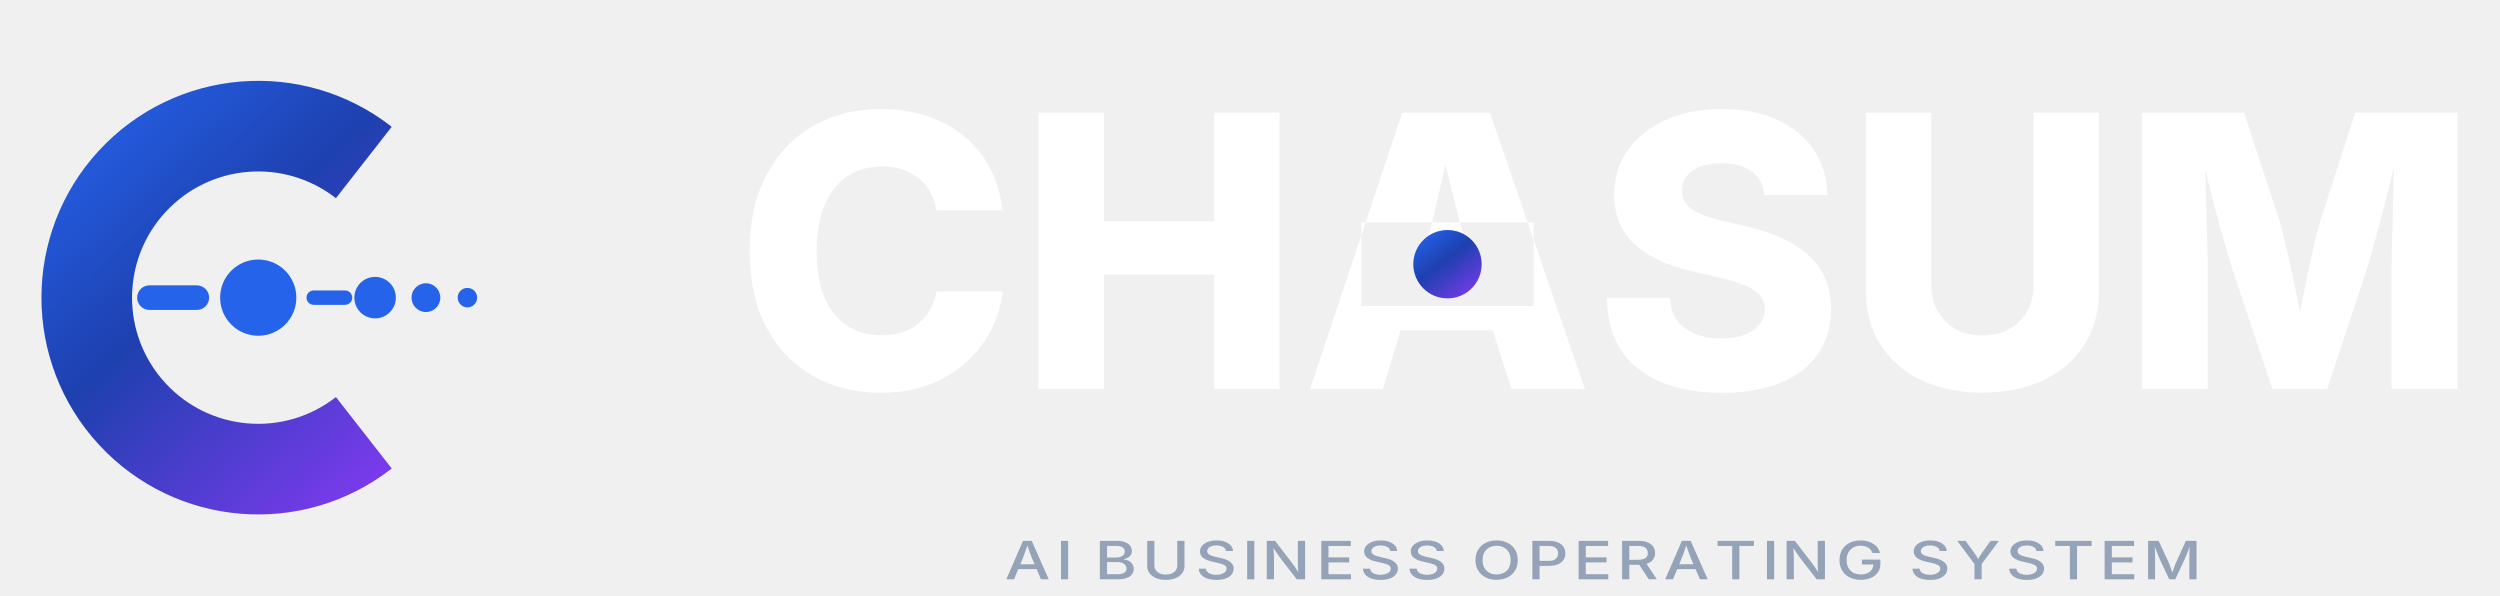
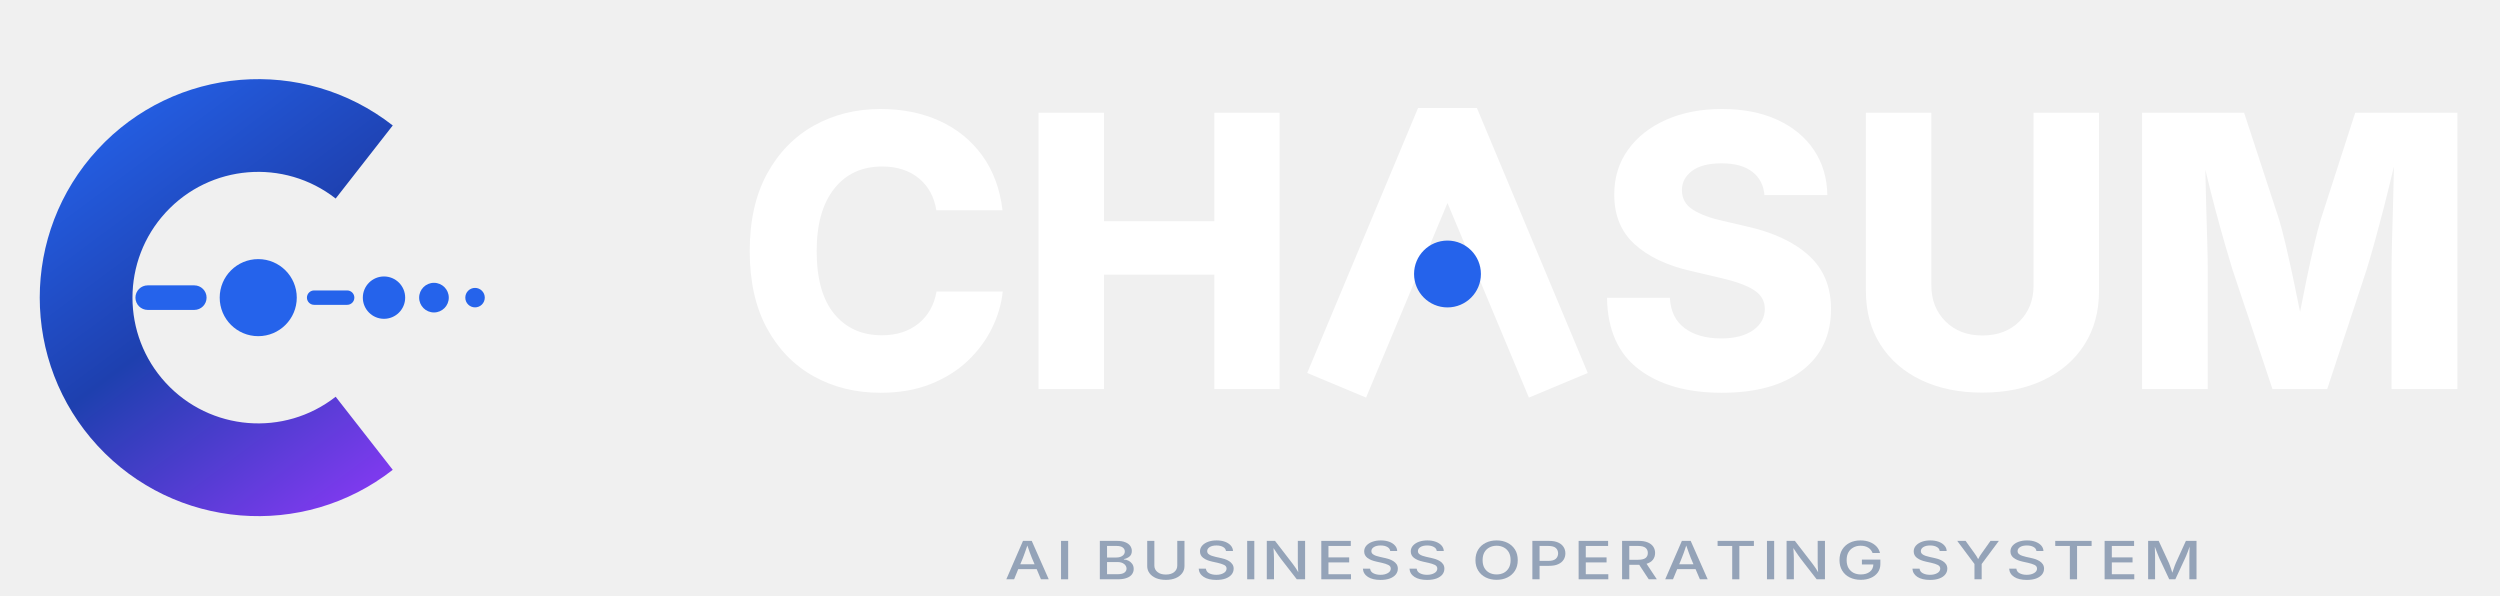
<svg xmlns="http://www.w3.org/2000/svg" viewBox="0 0 473.875 112.836" fill="none" role="img" aria-label="Chasum — AI Business Operating System">
  <g transform="translate(4 5.048)">
    <svg width="118.792" height="102.739" viewBox="0 0 74 64">
      <defs>
-         <linearGradient id="clight-g" x1="12%" y1="0%" x2="88%" y2="100%">
+         <linearGradient id="clight-g" x1="20%" y1="0%" x2="80%" y2="100%">
          <stop offset="0%" stop-color="#2563EB" />
-           <stop offset="45%" stop-color="#1E40AF" />
+           <stop offset="50%" stop-color="#1E40AF" />
          <stop offset="100%" stop-color="#7C3AED" />
        </linearGradient>
      </defs>
-       <path fill="url(#clight-g)" d="M 43.761 11.827 A 25.6 25.6 0 1 0 43.761 52.173 L 37.173 43.741 A 14.9 14.9 0 1 1 37.173 20.259 Z" />
-       <rect x="13.7" y="30.55" width="8.5" height="2.9" rx="1.45" fill="#2563EB" />
-       <circle cx="28" cy="32" r="4.5" fill="#2563EB" />
-       <rect x="33.7" y="31.15" width="5.4" height="1.7" rx="0.85" fill="#2563EB" />
-       <circle cx="41.8" cy="32" r="2.45" fill="#2563EB" />
-       <circle cx="47.8" cy="32" r="1.7" fill="#2563EB" />
-       <circle cx="52.7" cy="32" r="1.15" fill="#2563EB" />
+       <path fill="url(#clight-g)" d="M 43.884 11.669 A 25.8 25.8 0 1 0 43.884 52.331 L 37.143 43.702 A 14.85 14.85 0 1 1 37.143 20.298 Z" />
+       <rect x="13.5" y="30.55" width="8.4" height="2.9" rx="1.45" fill="#2563EB" />
+       <circle cx="28" cy="32" r="4.55" fill="#2563EB" />
+       <rect x="33.75" y="31.15" width="5.6" height="1.7" rx="0.85" fill="#2563EB" />
+       <circle cx="42.85" cy="32" r="2.5" fill="#2563EB" />
+       <circle cx="48.75" cy="32" r="1.75" fill="#2563EB" />
+       <circle cx="53.6" cy="32" r="1.15" fill="#2563EB" />
    </svg>
  </g>
  <g transform="translate(139.23 4)">
    <g transform="translate(0 69.75)">
      <path fill="#FFFFFF" d="M27.67 0.70Q20.60 0.70 14.99-2.43Q9.39-5.55 6.13-11.55Q2.88-17.54 2.88-26.16Q2.88-34.80 6.17-40.82Q9.46-46.83 15.08-49.96Q20.71-53.09 27.67-53.09Q33.89-53.09 38.85-50.84Q43.80-48.59 46.93-44.30Q50.06-40.01 50.80-33.89L38.25-33.89Q37.65-37.72 34.93-39.96Q32.20-42.19 27.98-42.19Q22.22-42.19 18.90-37.99Q15.57-33.79 15.57-26.16Q15.57-18.28 18.91-14.24Q22.25-10.20 27.91-10.20Q32.13-10.20 34.88-12.43Q37.62-14.66 38.29-18.49L50.84-18.49Q50.48-14.98 48.81-11.57Q47.14-8.16 44.23-5.38Q41.31-2.60 37.16-0.95Q33.01 0.70 27.67 0.70" />
      <path fill="#FFFFFF" d="M70.03 0L57.62 0L57.62-52.38L70.03-52.38L70.03-31.82L90.95-31.82L90.95-52.38L103.32-52.38L103.32 0L90.95 0L90.95-21.69L70.03-21.69" />
-       <defs>
-         <linearGradient id="a107" x1="12%" y1="0%" x2="88%" y2="100%">
-           <stop offset="0%" stop-color="#2563EB" />
-           <stop offset="45%" stop-color="#1E40AF" />
-           <stop offset="100%" stop-color="#7C3AED" />
-         </linearGradient>
-       </defs>
-       <path fill="#FFFFFF" fill-rule="evenodd" d="M122.87 0L109.09 0L126.56-52.38L143.19-52.38L161.19 0L147.27 0L143.72-11.14L126.28-11.14L122.87 0M129.90-22.89L129.20-20.64L140.70-20.64L139.99-22.89Q138.62-27.39 137.32-32.31Q136.02-37.23 134.75-42.50Q133.56-37.20 132.38-32.27Q131.20-27.35 129.90-22.89 M118.81 -31.591 H151.471 V-15.751 H118.81 Z" />
-       <circle cx="135.141" cy="-23.671" r="6.48" fill="url(#a107)" />
+       <path d="M114.13 -0.72 L135.141 -50.943 L156.151 -0.72" fill="none" stroke="#FFFFFF" stroke-width="12.096" stroke-linejoin="miter" stroke-miterlimit="1.8" stroke-linecap="butt" />
+       <circle cx="135.141" cy="-21.814" r="6.336" fill="#2563EB" />
      <path fill="#FFFFFF" d="M187.14 0.70Q177.29 0.70 171.40-3.76Q165.52-8.23 165.38-17.30L177.29-17.30Q177.50-13.46 180.12-11.53Q182.74-9.60 187-9.60Q190.86-9.60 193.08-11.16Q195.29-12.73 195.29-15.22Q195.29-17.47 193.20-18.79Q191.11-20.11 186.82-21.09L181.27-22.39Q174.48-23.94 170.61-27.46Q166.75-30.97 166.75-36.88Q166.75-41.73 169.37-45.37Q171.98-49.01 176.59-51.05Q181.20-53.09 187.14-53.09Q193.22-53.09 197.68-51.03Q202.15-48.97 204.61-45.30Q207.07-41.62 207.14-36.77L195.22-36.77Q194.98-39.62 192.90-41.20Q190.83-42.79 187.10-42.79Q183.38-42.79 181.48-41.34Q179.58-39.90 179.58-37.72Q179.58-35.30 181.69-33.98Q183.80-32.66 187.31-31.89L191.85-30.83Q199.44-29.14 203.64-25.31Q207.84-21.48 207.84-15.19Q207.84-7.73 202.36-3.52Q196.88 0.70 187.14 0.70" />
      <path fill="#FFFFFF" d="M236.53 0.67Q229.89 0.67 224.93-1.71Q219.97-4.08 217.21-8.42Q214.45-12.76 214.45-18.60L214.45-52.38L226.86-52.38L226.86-19.62Q226.86-15.50 229.54-12.83Q232.21-10.16 236.53-10.16Q240.89-10.16 243.56-12.83Q246.23-15.50 246.23-19.62L246.23-52.38L258.64-52.38L258.64-18.60Q258.64-12.76 255.87-8.42Q253.09-4.08 248.12-1.71Q243.14 0.67 236.53 0.67" />
      <path fill="#FFFFFF" d="M279.25 0L266.80 0L266.80-52.38L286.14-52.38L292.82-31.99Q293.34-30.20 294.03-27.32Q294.71-24.43 295.42-21.09Q296.12-17.75 296.75-14.62Q297.35-17.75 298.04-21.08Q298.72-24.40 299.41-27.30Q300.09-30.20 300.62-31.99L307.20-52.38L326.57-52.38L326.57 0L314.09 0L314.09-22.57Q314.09-24.57 314.17-27.83Q314.26-31.08 314.37-34.87Q314.47-38.67 314.54-42.19Q313.66-38.46 312.70-34.70Q311.73-30.94 310.85-27.76Q309.97-24.57 309.34-22.57L301.89 0L291.52 0L283.96-22.57Q283.36-24.50 282.48-27.56Q281.60-30.62 280.63-34.26Q279.67-37.90 278.79-41.59Q278.86-38.14 278.96-34.49Q279.07-30.83 279.16-27.69Q279.25-24.54 279.25-22.57" />
    </g>
    <g transform="translate(51.213 96.117) scale(1.22 1)">
      <g transform="translate(0 9.688)">
        <path fill="#94A3B8" d="M1.46 0L0.25 0L2.84-7.28L4.20-7.28L6.84 0L5.63 0L4.97-1.92L2.10-1.92L1.46 0M2.83-4.05L2.42-2.85L4.64-2.85L4.22-4.05Q4.07-4.48 3.90-5.06Q3.73-5.63 3.52-6.40Q3.30-5.62 3.13-5.04Q2.96-4.46 2.83-4.05" />
        <path fill="#94A3B8" d="M8.75-7.28L9.86-7.28L9.86 0L8.75 0" />
        <path fill="#94A3B8" d="" />
        <path fill="#94A3B8" d="M17.58 0L14.78 0L14.78-7.28L17.46-7.28Q18.24-7.28 18.74-7.02Q19.25-6.77 19.50-6.34Q19.75-5.90 19.75-5.37Q19.75-4.68 19.39-4.32Q19.03-3.96 18.52-3.83L18.52-3.75Q18.89-3.74 19.24-3.52Q19.58-3.31 19.81-2.92Q20.04-2.52 20.04-1.96Q20.04-1.40 19.78-0.96Q19.52-0.51 18.97-0.26Q18.43 0 17.58 0M15.90-3.27L15.90-0.96L17.47-0.96Q18.26-0.96 18.59-1.26Q18.93-1.56 18.93-2.02Q18.93-2.53 18.55-2.90Q18.17-3.27 17.51-3.27L15.90-3.27M15.90-6.32L15.90-4.13L17.36-4.13Q17.91-4.13 18.28-4.44Q18.66-4.75 18.66-5.27Q18.66-5.72 18.35-6.02Q18.03-6.32 17.39-6.32" />
        <path fill="#94A3B8" d="M25.04 0.11Q24.16 0.11 23.51-0.22Q22.86-0.56 22.50-1.15Q22.14-1.74 22.14-2.50L22.14-7.28L23.25-7.28L23.25-2.59Q23.25-1.86 23.73-1.38Q24.21-0.90 25.04-0.90Q25.86-0.90 26.34-1.38Q26.81-1.86 26.81-2.59L26.81-7.28L27.93-7.28L27.93-2.50Q27.93-1.74 27.57-1.15Q27.21-0.56 26.56-0.22Q25.91 0.11 25.04 0.11" />
        <path fill="#94A3B8" d="M32.87 0.12Q31.65 0.12 30.92-0.45Q30.19-1.03 30.14-2.02L31.26-2.02Q31.31-1.43 31.77-1.14Q32.24-0.85 32.87-0.85Q33.56-0.85 34.01-1.18Q34.47-1.50 34.47-2.03Q34.47-2.50 34.07-2.73Q33.67-2.96 33.09-3.12L32.24-3.35Q31.34-3.59 30.84-4.06Q30.34-4.53 30.34-5.28Q30.34-5.91 30.68-6.38Q31.02-6.85 31.60-7.11Q32.19-7.37 32.92-7.37Q33.67-7.37 34.24-7.11Q34.80-6.85 35.13-6.39Q35.45-5.94 35.47-5.36L34.38-5.36Q34.33-5.86 33.92-6.13Q33.52-6.41 32.90-6.41Q32.24-6.41 31.85-6.11Q31.46-5.81 31.46-5.34Q31.46-5 31.67-4.78Q31.88-4.57 32.18-4.45Q32.49-4.32 32.76-4.25L33.47-4.06Q33.82-3.97 34.19-3.83Q34.56-3.68 34.87-3.44Q35.18-3.20 35.37-2.85Q35.57-2.50 35.57-2.01Q35.57-1.40 35.25-0.91Q34.93-0.43 34.33-0.15Q33.73 0.12 32.87 0.12" />
        <path fill="#94A3B8" d="M37.67-7.28L38.78-7.28L38.78 0L37.67 0" />
        <path fill="#94A3B8" d="M41.84 0L40.72 0L40.72-7.28L42-7.28L44.74-2.94Q44.91-2.67 45.14-2.26Q45.37-1.86 45.61-1.33Q45.58-1.86 45.56-2.34Q45.54-2.82 45.54-3.13L45.54-7.28L46.67-7.28L46.67 0L45.38 0L42.92-3.87Q42.74-4.16 42.58-4.44Q42.42-4.73 42.22-5.08Q42.03-5.43 41.76-5.92Q41.80-5.24 41.82-4.70Q41.84-4.17 41.84-3.88" />
        <path fill="#94A3B8" d="M53.80 0L49.19 0L49.19-7.28L53.77-7.28L53.77-6.32L50.30-6.32L50.30-4.15L53.52-4.15L53.52-3.20L50.30-3.20L50.30-0.96L53.80-0.96" />
        <path fill="#94A3B8" d="M58.38 0.12Q57.16 0.12 56.43-0.45Q55.70-1.03 55.65-2.02L56.77-2.02Q56.82-1.43 57.28-1.14Q57.75-0.85 58.38-0.85Q59.07-0.85 59.53-1.18Q59.98-1.50 59.98-2.03Q59.98-2.50 59.58-2.73Q59.18-2.96 58.60-3.12L57.75-3.35Q56.85-3.59 56.35-4.06Q55.85-4.53 55.85-5.28Q55.85-5.91 56.19-6.38Q56.53-6.85 57.12-7.11Q57.70-7.37 58.43-7.37Q59.18-7.37 59.75-7.11Q60.32-6.85 60.64-6.39Q60.97-5.94 60.98-5.36L59.90-5.36Q59.84-5.86 59.44-6.13Q59.03-6.41 58.41-6.41Q57.75-6.41 57.36-6.11Q56.97-5.81 56.97-5.34Q56.97-5 57.18-4.78Q57.39-4.57 57.69-4.45Q58-4.32 58.28-4.25L58.98-4.06Q59.33-3.97 59.70-3.83Q60.07-3.68 60.38-3.44Q60.69-3.20 60.89-2.85Q61.08-2.50 61.08-2.01Q61.08-1.40 60.76-0.91Q60.44-0.43 59.84-0.15Q59.24 0.12 58.38 0.12" />
        <path fill="#94A3B8" d="M65.62 0.12Q64.39 0.12 63.67-0.45Q62.94-1.03 62.89-2.02L64.01-2.02Q64.06-1.43 64.52-1.14Q64.98-0.85 65.61-0.85Q66.31-0.85 66.76-1.18Q67.21-1.50 67.21-2.03Q67.21-2.50 66.82-2.73Q66.42-2.96 65.83-3.12L64.98-3.35Q64.09-3.59 63.59-4.06Q63.09-4.53 63.09-5.28Q63.09-5.91 63.43-6.38Q63.77-6.85 64.35-7.11Q64.93-7.37 65.67-7.37Q66.41-7.37 66.98-7.11Q67.55-6.85 67.88-6.39Q68.20-5.94 68.22-5.36L67.13-5.36Q67.08-5.86 66.67-6.13Q66.26-6.41 65.64-6.41Q64.98-6.41 64.59-6.11Q64.20-5.81 64.20-5.34Q64.20-5 64.41-4.78Q64.62-4.57 64.93-4.45Q65.23-4.32 65.51-4.25L66.22-4.06Q66.57-3.97 66.93-3.83Q67.30-3.68 67.62-3.44Q67.93-3.20 68.12-2.85Q68.31-2.50 68.31-2.01Q68.31-1.40 68-0.91Q67.68-0.43 67.08-0.15Q66.47 0.12 65.62 0.12" />
        <path fill="#94A3B8" d="" />
        <path fill="#94A3B8" d="M76.43 0.10Q75.49 0.10 74.74-0.35Q74-0.80 73.57-1.64Q73.14-2.47 73.14-3.63Q73.14-4.80 73.57-5.64Q74-6.47 74.74-6.92Q75.49-7.37 76.43-7.37Q77.37-7.37 78.11-6.92Q78.85-6.47 79.28-5.64Q79.71-4.80 79.71-3.63Q79.71-2.47 79.28-1.63Q78.85-0.80 78.11-0.35Q77.37 0.10 76.43 0.10M76.43-0.92Q77.05-0.92 77.54-1.23Q78.03-1.54 78.32-2.15Q78.60-2.75 78.60-3.63Q78.60-4.52 78.32-5.12Q78.03-5.73 77.54-6.04Q77.05-6.36 76.43-6.36Q75.81-6.36 75.31-6.04Q74.82-5.73 74.53-5.12Q74.25-4.52 74.25-3.63Q74.25-2.75 74.53-2.15Q74.82-1.54 75.31-1.23Q75.81-0.92 76.43-0.92" />
        <path fill="#94A3B8" d="M83.10 0L81.98 0L81.98-7.28L84.59-7.28Q85.43-7.28 85.99-6.97Q86.55-6.66 86.83-6.12Q87.11-5.59 87.11-4.91Q87.11-4.24 86.83-3.70Q86.55-3.17 85.99-2.86Q85.43-2.55 84.58-2.55L83.10-2.55L83.10 0M83.10-6.32L83.10-3.49L84.47-3.49Q85.27-3.49 85.63-3.89Q85.98-4.30 85.98-4.91Q85.98-5.53 85.63-5.93Q85.27-6.32 84.46-6.32" />
        <path fill="#94A3B8" d="M93.78 0L89.17 0L89.17-7.28L93.75-7.28L93.75-6.32L90.28-6.32L90.28-4.15L93.51-4.15L93.51-3.20L90.28-3.20L90.28-0.96L93.78-0.96" />
        <path fill="#94A3B8" d="M97.04 0L95.92 0L95.92-7.28L98.53-7.28Q99.37-7.28 99.93-6.98Q100.49-6.69 100.77-6.17Q101.05-5.66 101.05-4.99Q101.05-4.26 100.72-3.72Q100.39-3.19 99.72-2.94L101.32 0L100.06 0L98.58-2.75Q98.56-2.75 98.52-2.75L97.04-2.75L97.04 0M97.04-6.32L97.04-3.70L98.41-3.70Q99.21-3.70 99.57-4.04Q99.92-4.38 99.92-4.99Q99.92-5.61 99.57-5.96Q99.21-6.32 98.40-6.32" />
        <path fill="#94A3B8" d="M103.83 0L102.62 0L105.21-7.28L106.58-7.28L109.22 0L108.01 0L107.34-1.92L104.48-1.92L103.83 0M105.20-4.05L104.80-2.85L107.01-2.85L106.59-4.05Q106.45-4.48 106.28-5.06Q106.11-5.63 105.89-6.40Q105.68-5.62 105.51-5.04Q105.34-4.46 105.20-4.05" />
        <path fill="#94A3B8" d="M113.03-6.32L110.76-6.32L110.76-7.28L116.40-7.28L116.40-6.32L114.14-6.32L114.14 0L113.03 0" />
        <path fill="#94A3B8" d="M118.43-7.28L119.55-7.28L119.55 0L118.43 0" />
        <path fill="#94A3B8" d="M122.61 0L121.48 0L121.48-7.28L122.77-7.28L125.51-2.94Q125.68-2.67 125.91-2.26Q126.14-1.86 126.38-1.33Q126.34-1.86 126.33-2.34Q126.31-2.82 126.31-3.13L126.31-7.28L127.44-7.28L127.44 0L126.15 0L123.69-3.87Q123.51-4.16 123.35-4.44Q123.18-4.73 122.99-5.08Q122.79-5.43 122.53-5.92Q122.56-5.24 122.59-4.70Q122.61-4.17 122.61-3.88" />
        <path fill="#94A3B8" d="M133.01 0.10Q132.03 0.10 131.28-0.36Q130.53-0.81 130.12-1.65Q129.70-2.48 129.70-3.63Q129.70-4.79 130.12-5.63Q130.55-6.47 131.28-6.92Q132.02-7.37 132.96-7.37Q133.75-7.37 134.39-7.07Q135.03-6.76 135.45-6.22Q135.86-5.68 135.99-4.98L134.84-4.98Q134.64-5.62 134.17-5.99Q133.69-6.36 132.97-6.36Q132.36-6.36 131.87-6.04Q131.38-5.73 131.09-5.12Q130.81-4.52 130.81-3.64Q130.81-2.76 131.09-2.15Q131.38-1.55 131.87-1.23Q132.37-0.92 133.02-0.92Q133.88-0.92 134.41-1.43Q134.94-1.94 134.96-2.81L133.18-2.81L133.18-3.73L136.05-3.73L136.05-2.90Q136.05-1.98 135.66-1.31Q135.26-0.63 134.58-0.27Q133.90 0.10 133.01 0.10" />
        <path fill="#94A3B8" d="" />
        <path fill="#94A3B8" d="M143.76 0.12Q142.53 0.12 141.80-0.45Q141.08-1.03 141.03-2.02L142.14-2.02Q142.19-1.43 142.66-1.14Q143.12-0.85 143.75-0.85Q144.44-0.85 144.90-1.18Q145.35-1.50 145.35-2.03Q145.35-2.50 144.95-2.73Q144.56-2.96 143.97-3.12L143.12-3.35Q142.23-3.59 141.73-4.06Q141.23-4.53 141.23-5.28Q141.23-5.91 141.57-6.38Q141.91-6.85 142.49-7.11Q143.07-7.37 143.80-7.37Q144.55-7.37 145.12-7.11Q145.69-6.85 146.01-6.39Q146.34-5.94 146.35-5.36L145.27-5.36Q145.22-5.86 144.81-6.13Q144.40-6.41 143.78-6.41Q143.12-6.41 142.73-6.11Q142.34-5.81 142.34-5.34Q142.34-5 142.55-4.78Q142.76-4.57 143.06-4.45Q143.37-4.32 143.65-4.25L144.36-4.06Q144.70-3.97 145.07-3.83Q145.44-3.68 145.75-3.44Q146.07-3.20 146.26-2.85Q146.45-2.50 146.45-2.01Q146.45-1.40 146.13-0.91Q145.82-0.43 145.21-0.15Q144.61 0.12 143.76 0.12" />
        <path fill="#94A3B8" d="M151.79 0L150.67 0L150.67-2.90L147.99-7.28L149.29-7.28L150.66-4.96Q150.83-4.67 150.97-4.41Q151.11-4.15 151.24-3.82Q151.38-4.16 151.51-4.42Q151.65-4.68 151.81-4.96L153.16-7.28L154.46-7.28L151.79-2.90" />
        <path fill="#94A3B8" d="M158.79 0.12Q157.56 0.12 156.84-0.45Q156.11-1.03 156.06-2.02L157.18-2.02Q157.23-1.43 157.69-1.14Q158.15-0.85 158.78-0.85Q159.48-0.85 159.93-1.18Q160.39-1.50 160.39-2.03Q160.39-2.50 159.99-2.73Q159.59-2.96 159-3.12L158.15-3.35Q157.26-3.59 156.76-4.06Q156.26-4.53 156.26-5.28Q156.26-5.91 156.60-6.38Q156.94-6.85 157.52-7.11Q158.11-7.37 158.84-7.37Q159.59-7.37 160.15-7.11Q160.72-6.85 161.05-6.39Q161.37-5.94 161.39-5.36L160.30-5.36Q160.25-5.86 159.84-6.13Q159.43-6.41 158.81-6.41Q158.15-6.41 157.76-6.11Q157.37-5.81 157.37-5.34Q157.37-5 157.58-4.78Q157.79-4.57 158.10-4.45Q158.40-4.32 158.68-4.25L159.39-4.06Q159.74-3.97 160.11-3.83Q160.47-3.68 160.79-3.44Q161.10-3.20 161.29-2.85Q161.48-2.50 161.48-2.01Q161.48-1.40 161.17-0.91Q160.85-0.43 160.25-0.15Q159.64 0.12 158.79 0.12" />
        <path fill="#94A3B8" d="M165.49-6.32L163.22-6.32L163.22-7.28L168.87-7.28L168.87-6.32L166.61-6.32L166.61 0L165.49 0" />
        <path fill="#94A3B8" d="M175.50 0L170.89 0L170.89-7.28L175.47-7.28L175.47-6.32L172.01-6.32L172.01-4.15L175.23-4.15L175.23-3.20L172.01-3.20L172.01-0.96L175.50-0.96" />
        <path fill="#94A3B8" d="M178.73 0L177.65 0L177.65-7.28L179.29-7.28L180.88-3.10Q180.95-2.91 181.04-2.60Q181.13-2.29 181.23-1.93Q181.33-1.57 181.41-1.24Q181.50-1.56 181.60-1.92Q181.70-2.28 181.79-2.59Q181.88-2.90 181.96-3.10L183.52-7.28L185.17-7.28L185.17 0L184.06 0L184.06-3.92Q184.06-4.32 184.07-4.95Q184.08-5.58 184.10-6.19Q183.97-5.75 183.84-5.31Q183.70-4.88 183.58-4.51Q183.45-4.14 183.37-3.92L181.88 0L180.93 0L179.42-3.92Q179.29-4.24 179.10-4.87Q178.90-5.49 178.69-6.17Q178.70-5.79 178.71-5.37Q178.72-4.96 178.73-4.58Q178.73-4.19 178.73-3.92" />
      </g>
    </g>
  </g>
</svg>
